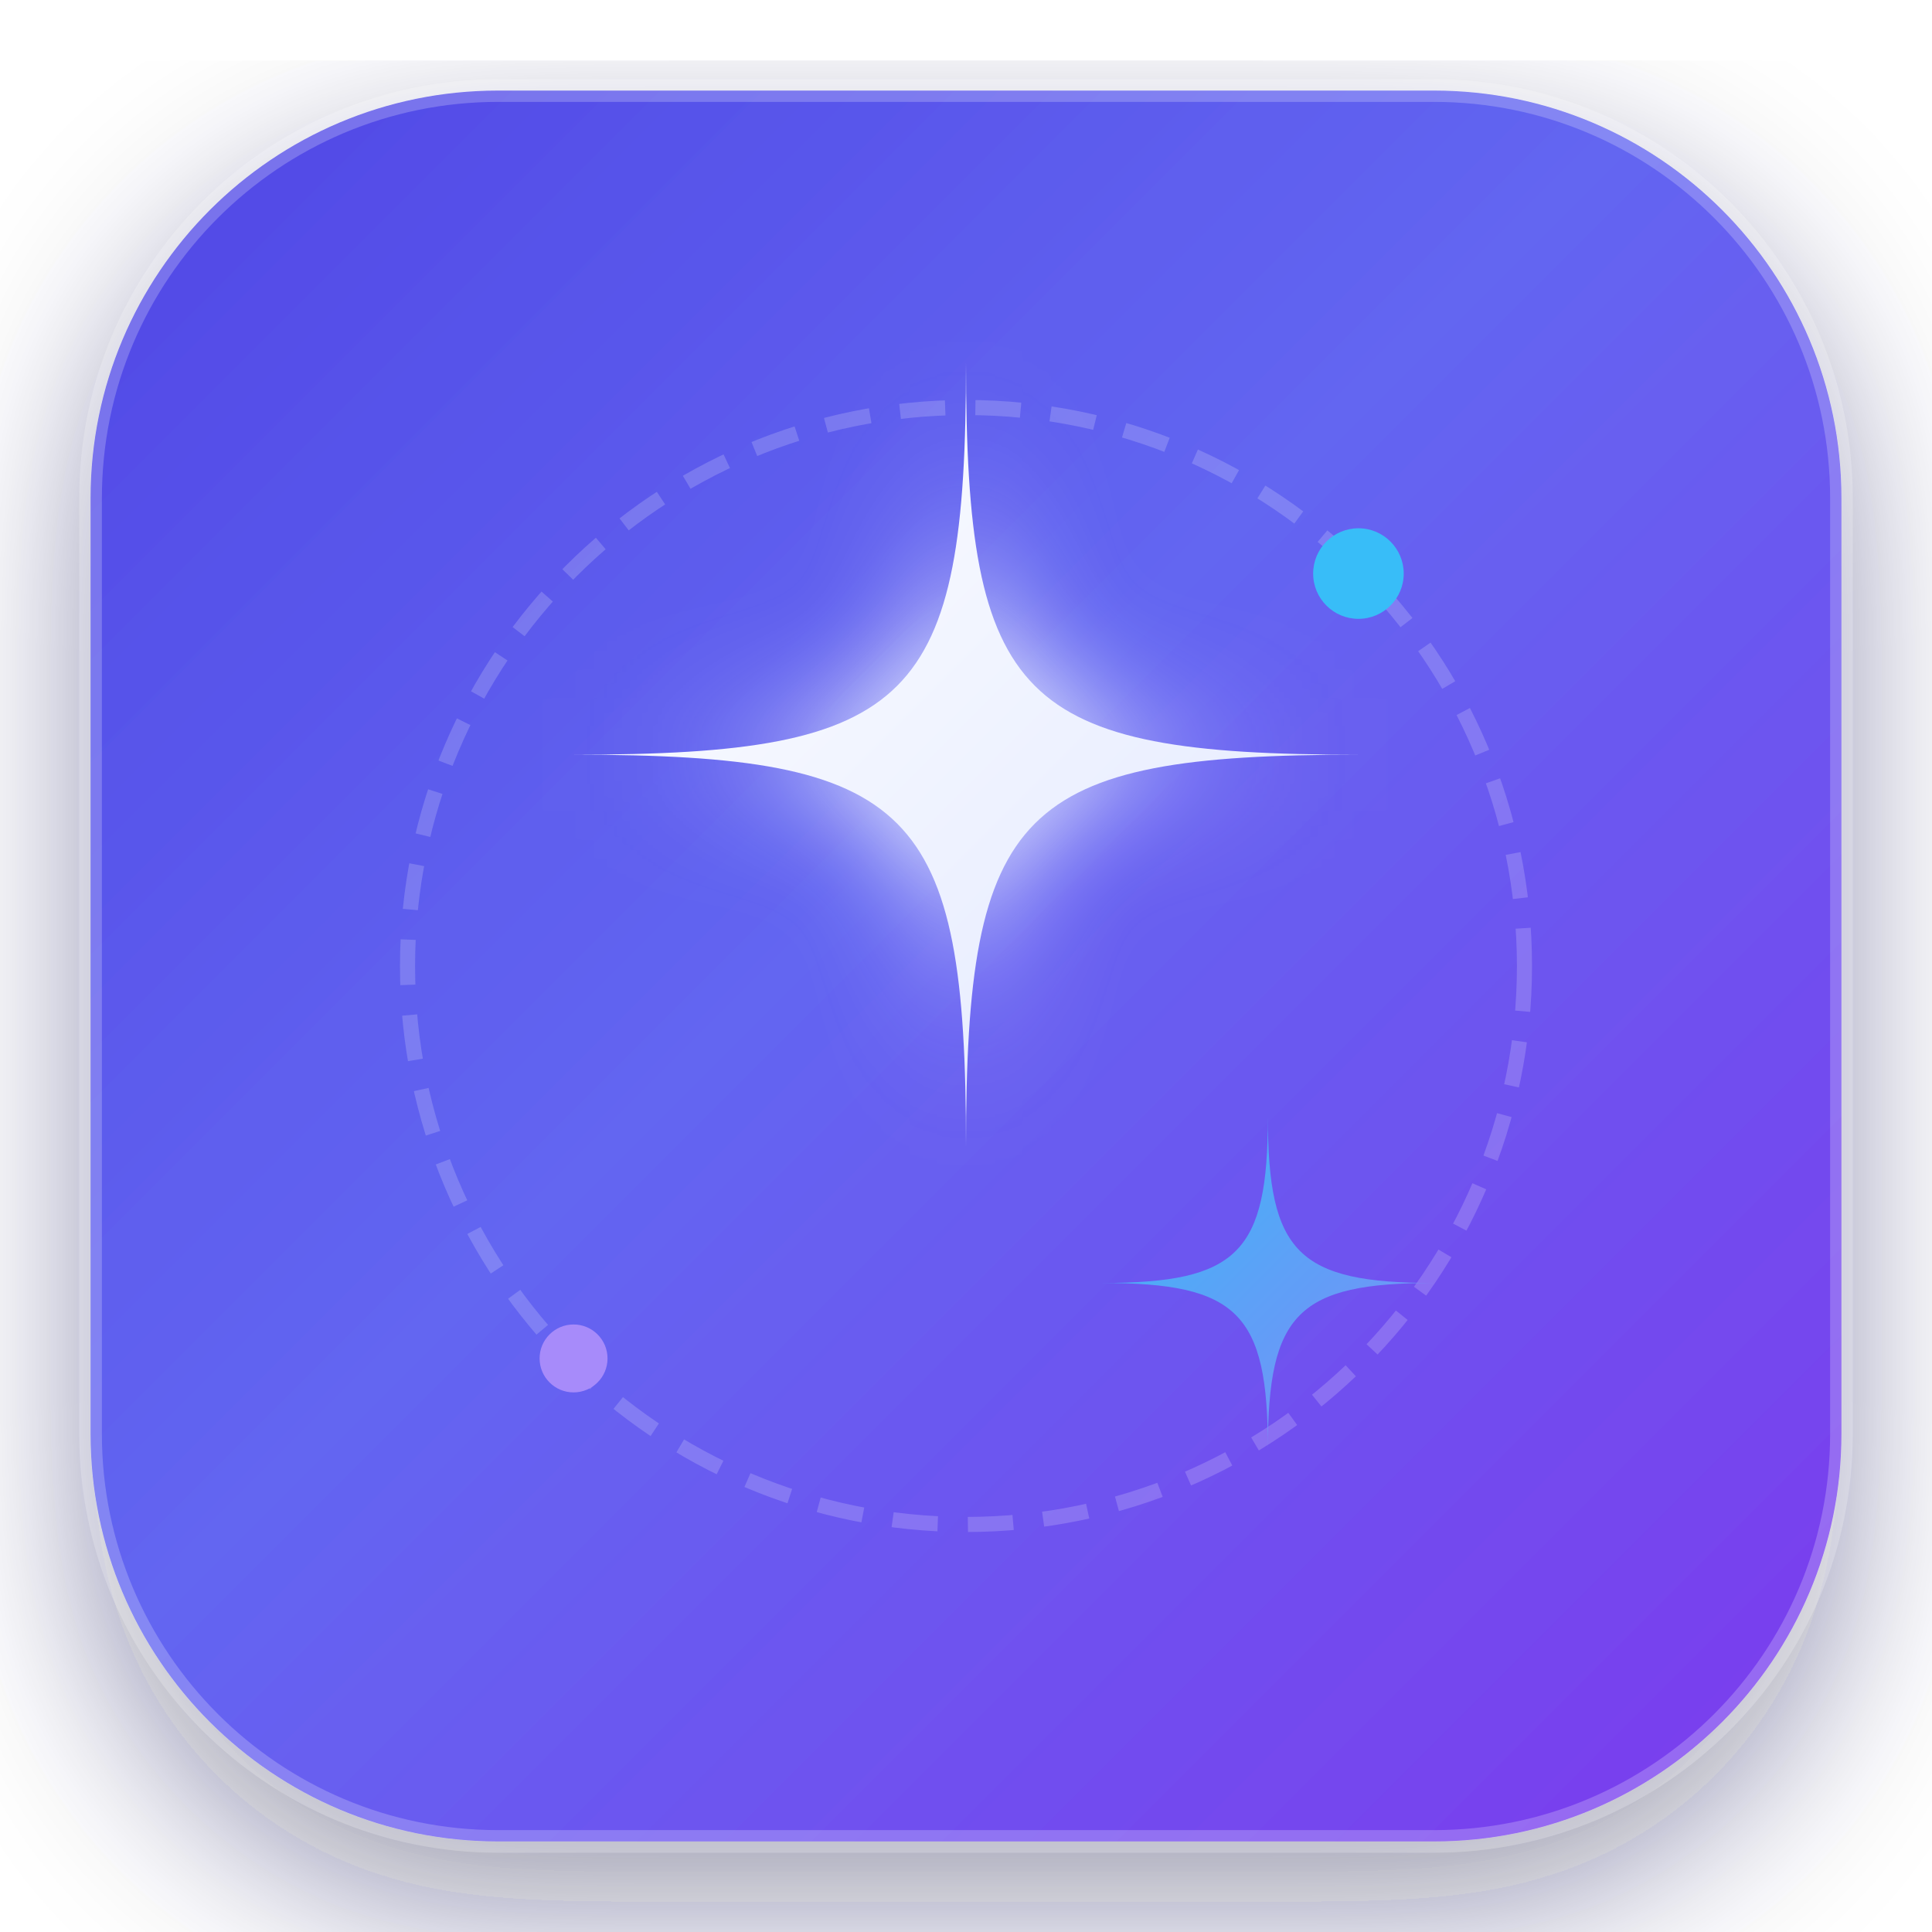
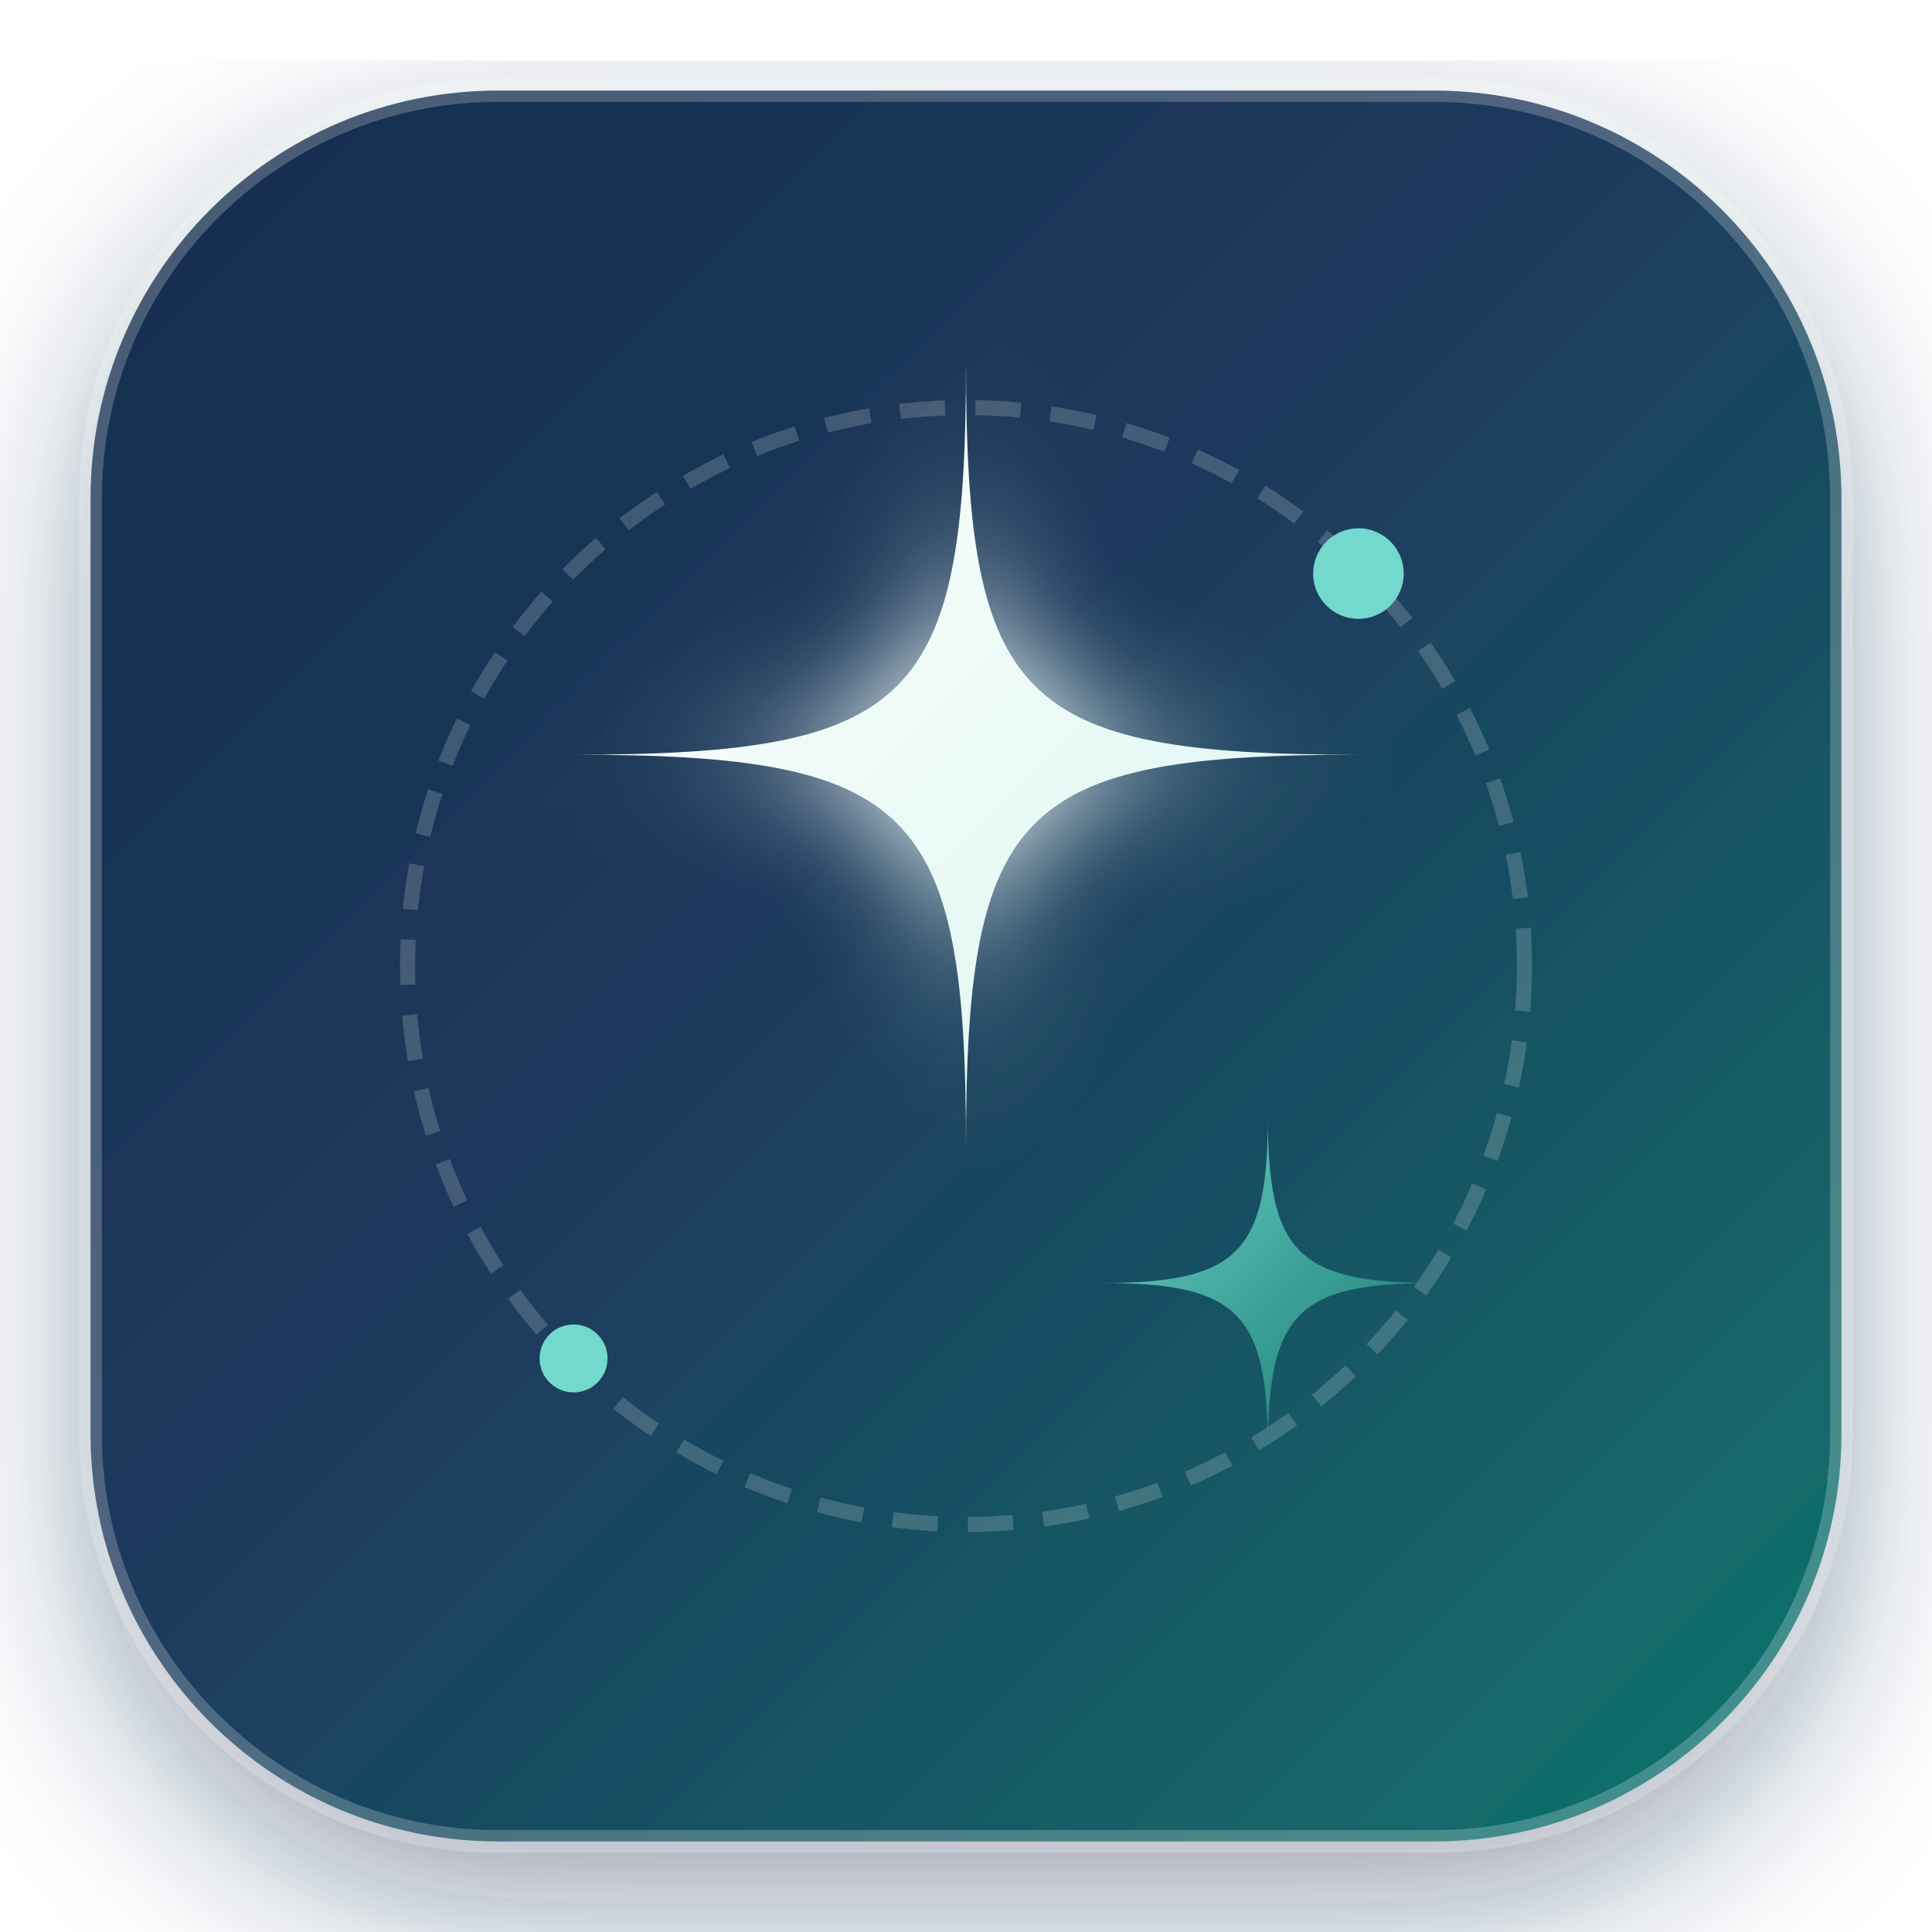
<svg xmlns="http://www.w3.org/2000/svg" viewBox="0 0 512 512" width="512" height="512">
  <defs>
    <linearGradient id="bgGrad" x1="0%" y1="0%" x2="100%" y2="100%">
-       <stop offset="0%" stop-color="#4f46e5" />
-       <stop offset="45%" stop-color="#6366f1" />
-       <stop offset="100%" stop-color="#7c3aed" />
+       <stop offset="0%" stop-color="#142D4E" />
+       <stop offset="45%" stop-color="#1C3A5C" />
+       <stop offset="100%" stop-color="#0F766E" />
    </linearGradient>
    <linearGradient id="starGrad" x1="0%" y1="0%" x2="100%" y2="100%">
      <stop offset="0%" stop-color="#ffffff" />
-       <stop offset="100%" stop-color="#e0e7ff" />
+       <stop offset="100%" stop-color="#D9F5EE" />
    </linearGradient>
    <linearGradient id="accentGrad" x1="0%" y1="0%" x2="100%" y2="100%">
-       <stop offset="0%" stop-color="#38bdf8" />
-       <stop offset="100%" stop-color="#818cf8" />
+       <stop offset="0%" stop-color="#74D9CD" />
+       <stop offset="100%" stop-color="#0F766E" />
    </linearGradient>
    <filter id="glow" x="-20%" y="-20%" width="140%" height="140%">
      <feGaussianBlur stdDeviation="16" result="blur" />
      <feComposite in="SourceGraphic" in2="blur" operator="over" />
    </filter>
    <filter id="shadow" x="-20%" y="-20%" width="140%" height="140%">
-       <feDropShadow dx="0" dy="16" stdDeviation="24" flood-color="#1e1b4b" flood-opacity="0.45" />
+       <feDropShadow dx="0" dy="16" stdDeviation="24" flood-color="#142D4E" flood-opacity="0.45" />
    </filter>
  </defs>
  <rect x="24" y="24" width="464" height="464" rx="108" fill="url(#bgGrad)" filter="url(#shadow)" />
  <rect x="24" y="24" width="464" height="464" rx="108" fill="none" stroke="rgba(255,255,255,0.22)" stroke-width="6" />
  <circle cx="256" cy="256" r="148" fill="none" stroke="rgba(255,255,255,0.18)" stroke-width="4" stroke-dasharray="12 8" />
-   <circle cx="360" cy="152" r="12" fill="#38bdf8" />
-   <circle cx="152" cy="360" r="9" fill="#a78bfa" />
+   <circle cx="360" cy="152" r="12" fill="#74D9CD" />
+   <circle cx="152" cy="360" r="9" fill="#74D9CD" />
  <g filter="url(#glow)">
    <path d="M 256 96               C 256 186 270 200 360 200               C 270 200 256 214 256 304               C 256 214 242 200 152 200               C 242 200 256 186 256 96 Z" fill="url(#starGrad)" />
  </g>
  <path d="M 336 296             C 336 332 344 340 380 340             C 344 340 336 348 336 384             C 336 348 328 340 292 340             C 328 340 336 332 336 296 Z" fill="url(#accentGrad)" opacity="0.95" />
</svg>
